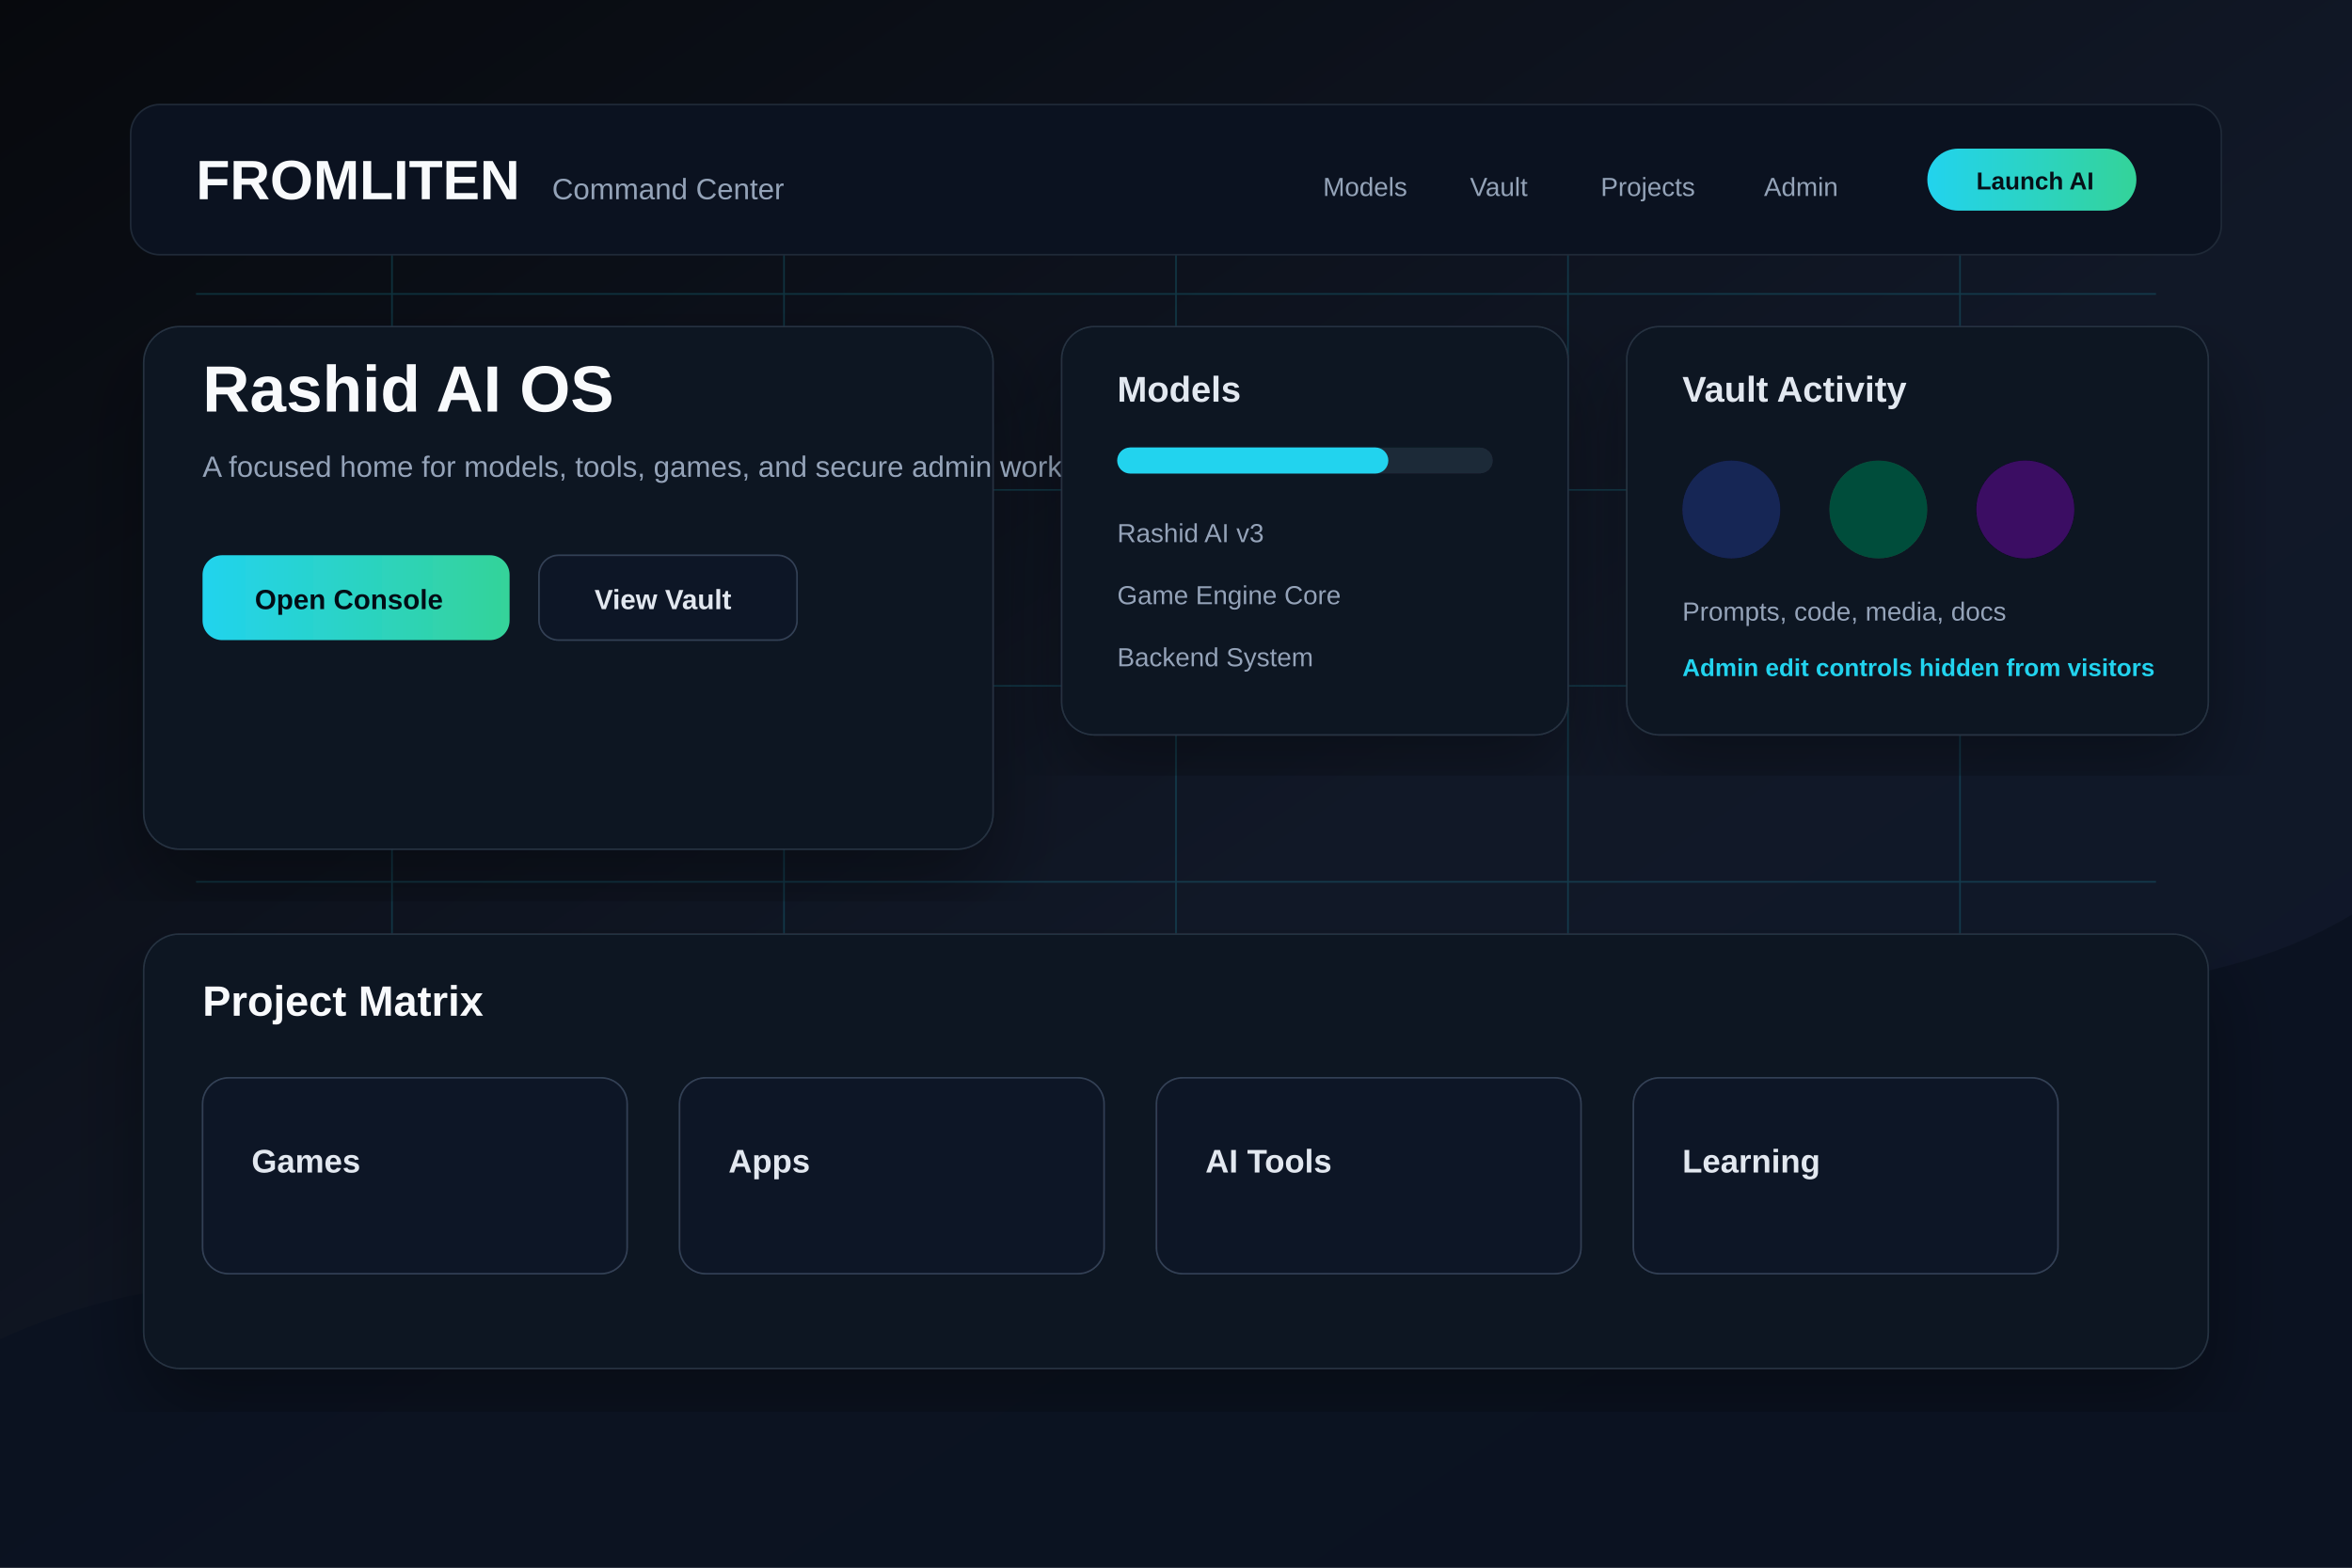
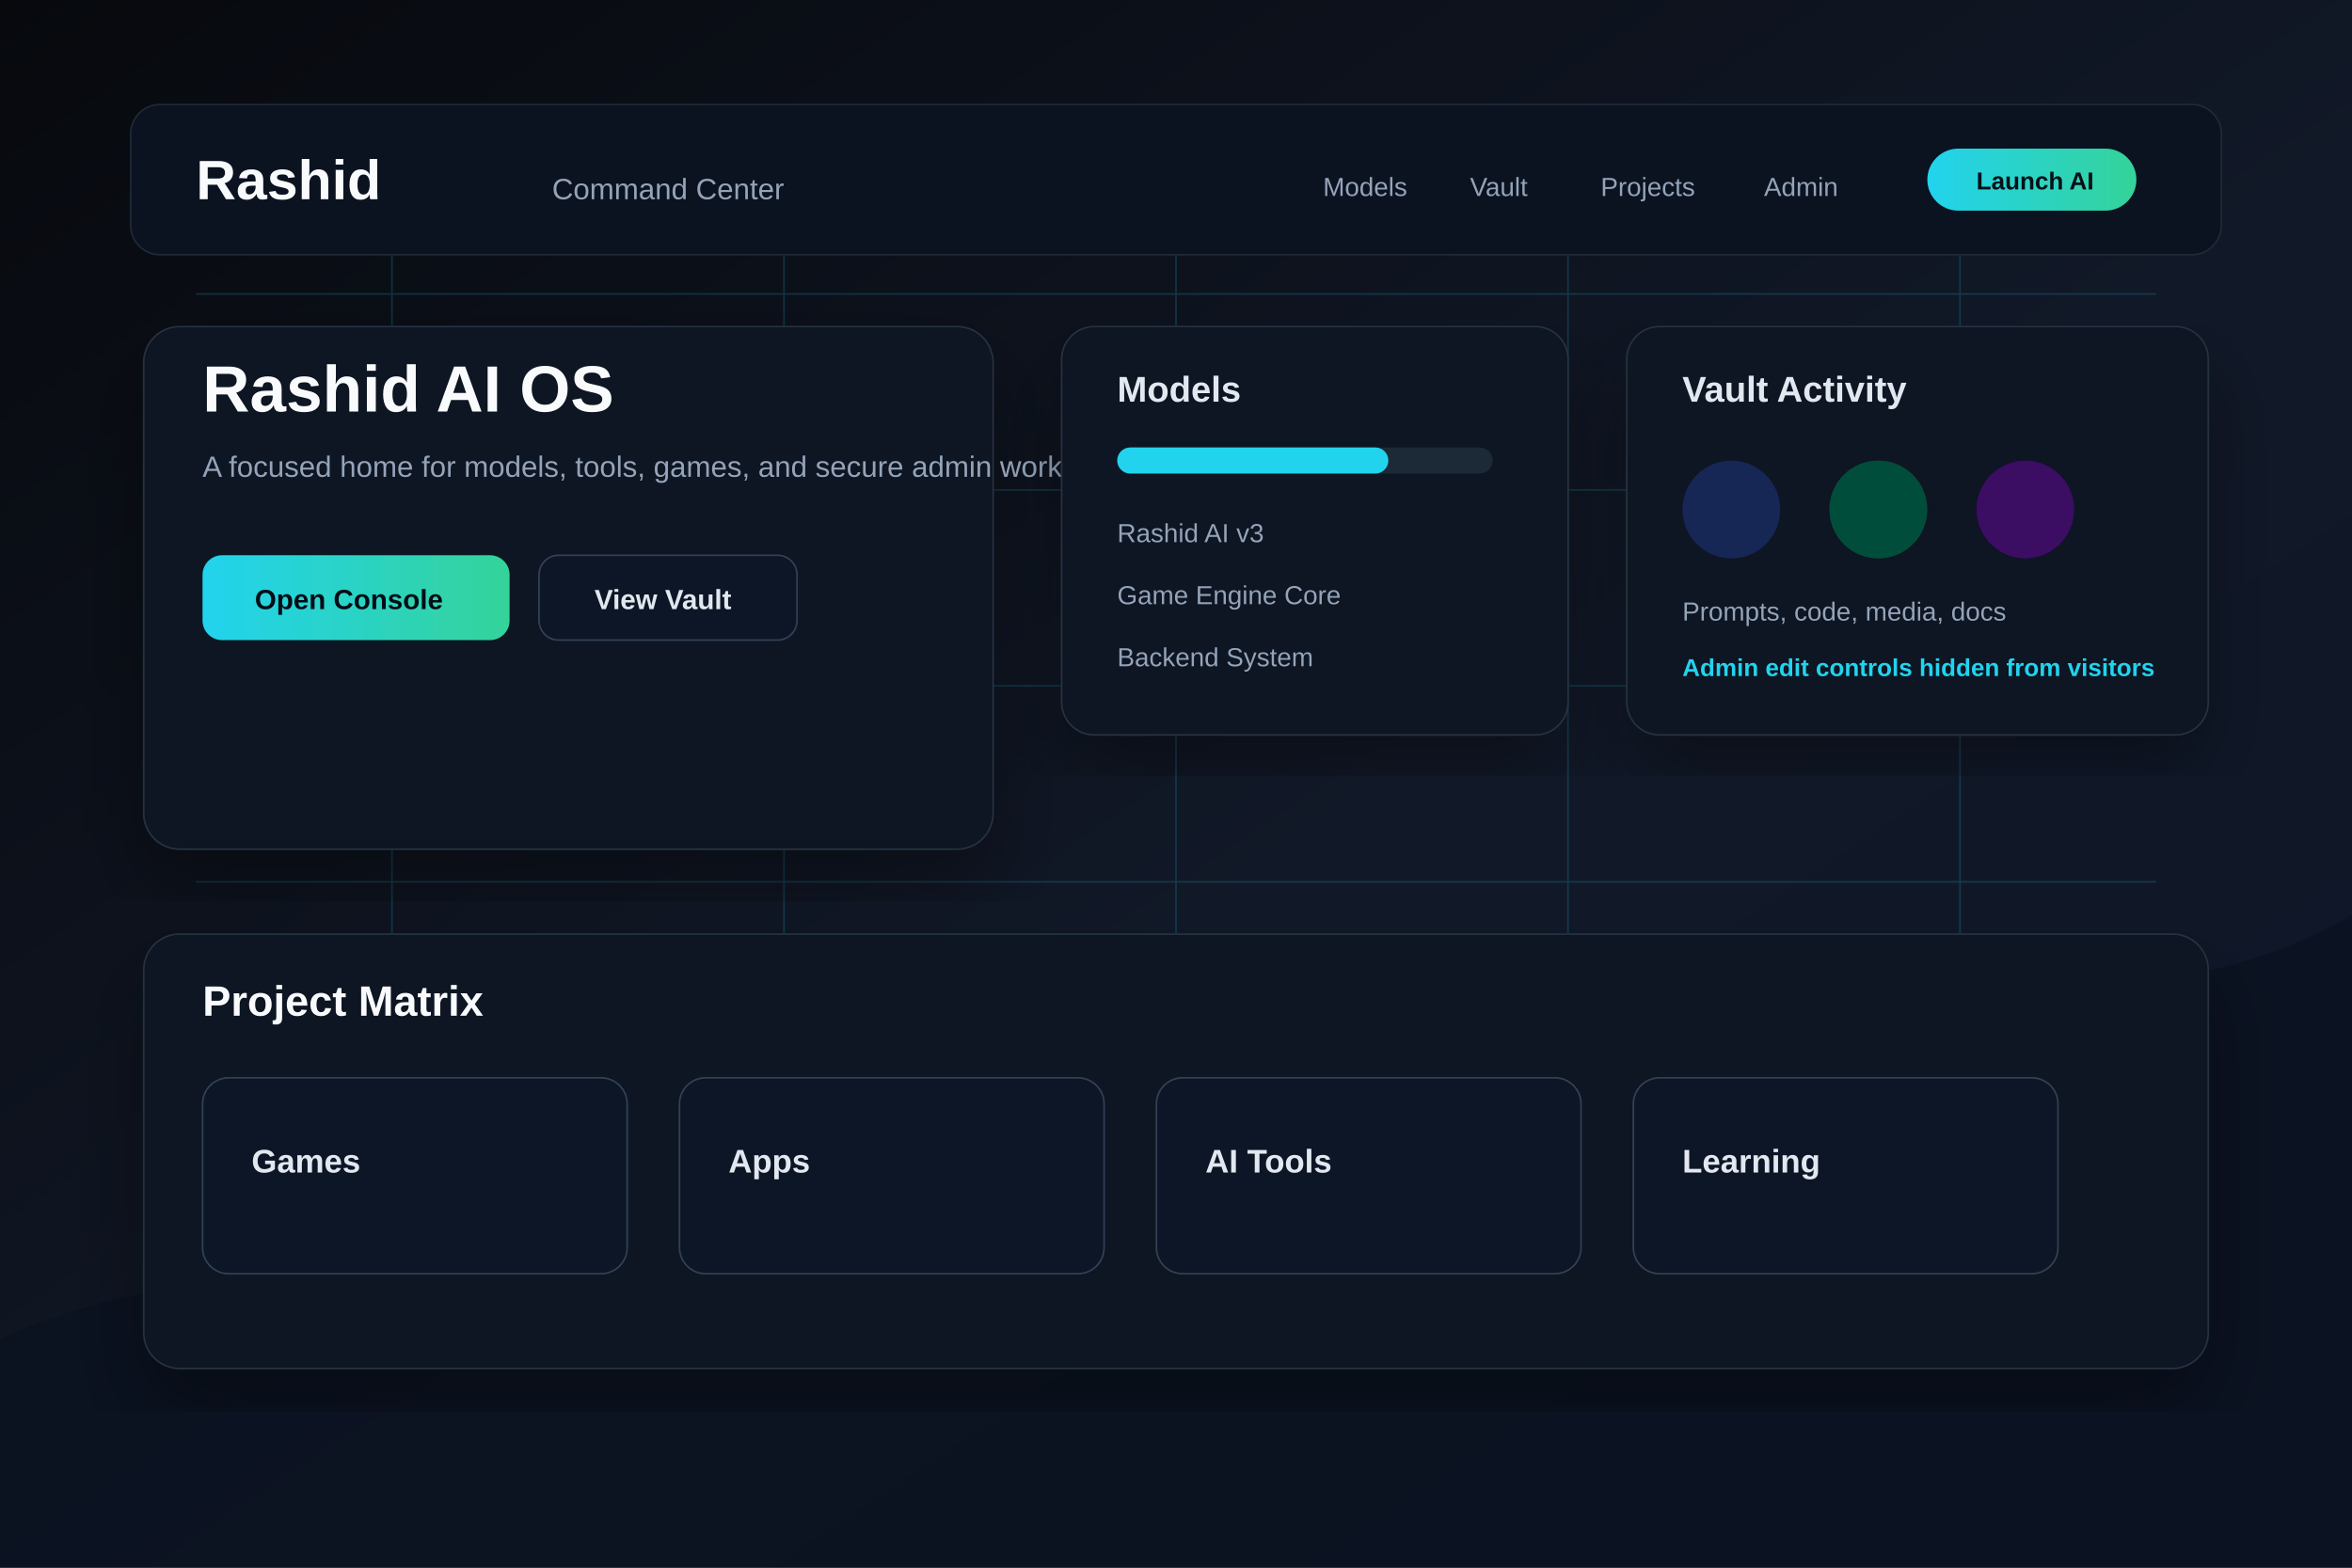
<svg xmlns="http://www.w3.org/2000/svg" width="1440" height="960" viewBox="0 0 1440 960" role="img" aria-labelledby="title desc">
  <defs>
    <linearGradient id="bg" x1="0" x2="1" y1="0" y2="1">
      <stop offset="0" stop-color="#07090d" />
      <stop offset="0.55" stop-color="#111827" />
      <stop offset="1" stop-color="#0f172a" />
    </linearGradient>
    <linearGradient id="accent" x1="0" x2="1">
      <stop offset="0" stop-color="#22d3ee" />
      <stop offset="1" stop-color="#34d399" />
    </linearGradient>
    <filter id="soft">
      <feDropShadow dx="0" dy="24" stdDeviation="24" flood-color="#000" flood-opacity=".35" />
    </filter>
  </defs>
  <rect width="1440" height="960" fill="url(#bg)" />
  <path d="M0 820 C220 720 360 880 560 790 C780 690 900 760 1060 680 C1240 590 1340 620 1440 560 L1440 960 L0 960Z" fill="#0b1220" opacity=".85" />
  <g opacity=".18" stroke="#22d3ee">
    <path d="M120 180 H1320" />
    <path d="M120 300 H1320" />
    <path d="M120 420 H1320" />
    <path d="M120 540 H1320" />
    <path d="M120 660 H1320" />
    <path d="M240 100 V780" />
    <path d="M480 100 V780" />
    <path d="M720 100 V780" />
    <path d="M960 100 V780" />
    <path d="M1200 100 V780" />
  </g>
  <rect x="80" y="64" width="1280" height="92" rx="18" fill="#0b1220" stroke="#1f2937" />
-   <text x="120" y="122" fill="#f8fafc" font-family="Arial, sans-serif" font-size="34" font-weight="800">FROMLITEN</text>
+   <text x="120" y="122" fill="#f8fafc" font-family="Arial, sans-serif" font-size="34" font-weight="800">Rashid</text>
  <text x="338" y="122" fill="#94a3b8" font-family="Arial, sans-serif" font-size="18">Command Center</text>
  <g fill="#94a3b8" font-family="Arial, sans-serif" font-size="16">
    <text x="810" y="120">Models</text>
    <text x="900" y="120">Vault</text>
    <text x="980" y="120">Projects</text>
    <text x="1080" y="120">Admin</text>
  </g>
  <rect x="1180" y="91" width="128" height="38" rx="19" fill="url(#accent)" />
  <text x="1210" y="116" fill="#061018" font-family="Arial, sans-serif" font-size="15" font-weight="700">Launch AI</text>
  <g filter="url(#soft)">
    <rect x="88" y="200" width="520" height="320" rx="22" fill="#0b1220" stroke="#263241" />
    <text x="124" y="252" fill="#f8fafc" font-family="Arial, sans-serif" font-size="40" font-weight="800">Rashid AI OS</text>
    <text x="124" y="292" fill="#94a3b8" font-family="Arial, sans-serif" font-size="18">A focused home for models, tools, games, and secure admin workflows.</text>
    <rect x="124" y="340" width="188" height="52" rx="12" fill="url(#accent)" />
    <text x="156" y="373" fill="#061018" font-family="Arial, sans-serif" font-size="17" font-weight="800">Open Console</text>
    <rect x="330" y="340" width="158" height="52" rx="12" fill="#111827" stroke="#334155" />
    <text x="364" y="373" fill="#e2e8f0" font-family="Arial, sans-serif" font-size="17" font-weight="700">View Vault</text>
  </g>
  <g filter="url(#soft)">
    <rect x="650" y="200" width="310" height="250" rx="20" fill="#0b1220" stroke="#263241" />
    <text x="684" y="246" fill="#e2e8f0" font-family="Arial, sans-serif" font-size="22" font-weight="800">Models</text>
    <rect x="684" y="274" width="230" height="16" rx="8" fill="#1f2937" />
    <rect x="684" y="274" width="166" height="16" rx="8" fill="#22d3ee" />
    <text x="684" y="332" fill="#94a3b8" font-family="Arial, sans-serif" font-size="16">Rashid AI v3</text>
    <text x="684" y="370" fill="#94a3b8" font-family="Arial, sans-serif" font-size="16">Game Engine Core</text>
    <text x="684" y="408" fill="#94a3b8" font-family="Arial, sans-serif" font-size="16">Backend System</text>
  </g>
  <g filter="url(#soft)">
    <rect x="996" y="200" width="356" height="250" rx="20" fill="#0b1220" stroke="#263241" />
    <text x="1030" y="246" fill="#e2e8f0" font-family="Arial, sans-serif" font-size="22" font-weight="800">Vault Activity</text>
    <circle cx="1060" cy="312" r="30" fill="#172554" />
    <circle cx="1150" cy="312" r="30" fill="#064e3b" />
    <circle cx="1240" cy="312" r="30" fill="#3b0764" />
    <text x="1030" y="380" fill="#94a3b8" font-family="Arial, sans-serif" font-size="16">Prompts, code, media, docs</text>
    <text x="1030" y="414" fill="#22d3ee" font-family="Arial, sans-serif" font-size="15" font-weight="700">Admin edit controls hidden from visitors</text>
  </g>
  <g filter="url(#soft)">
    <rect x="88" y="572" width="1264" height="266" rx="22" fill="#0b1220" stroke="#263241" />
    <text x="124" y="622" fill="#f8fafc" font-family="Arial, sans-serif" font-size="26" font-weight="800">Project Matrix</text>
    <g>
      <rect x="124" y="660" width="260" height="120" rx="16" fill="#111827" stroke="#334155" />
      <rect x="416" y="660" width="260" height="120" rx="16" fill="#111827" stroke="#334155" />
      <rect x="708" y="660" width="260" height="120" rx="16" fill="#111827" stroke="#334155" />
      <rect x="1000" y="660" width="260" height="120" rx="16" fill="#111827" stroke="#334155" />
    </g>
    <text x="154" y="718" fill="#e2e8f0" font-family="Arial" font-size="20" font-weight="700">Games</text>
    <text x="446" y="718" fill="#e2e8f0" font-family="Arial" font-size="20" font-weight="700">Apps</text>
    <text x="738" y="718" fill="#e2e8f0" font-family="Arial" font-size="20" font-weight="700">AI Tools</text>
    <text x="1030" y="718" fill="#e2e8f0" font-family="Arial" font-size="20" font-weight="700">Learning</text>
  </g>
</svg>
